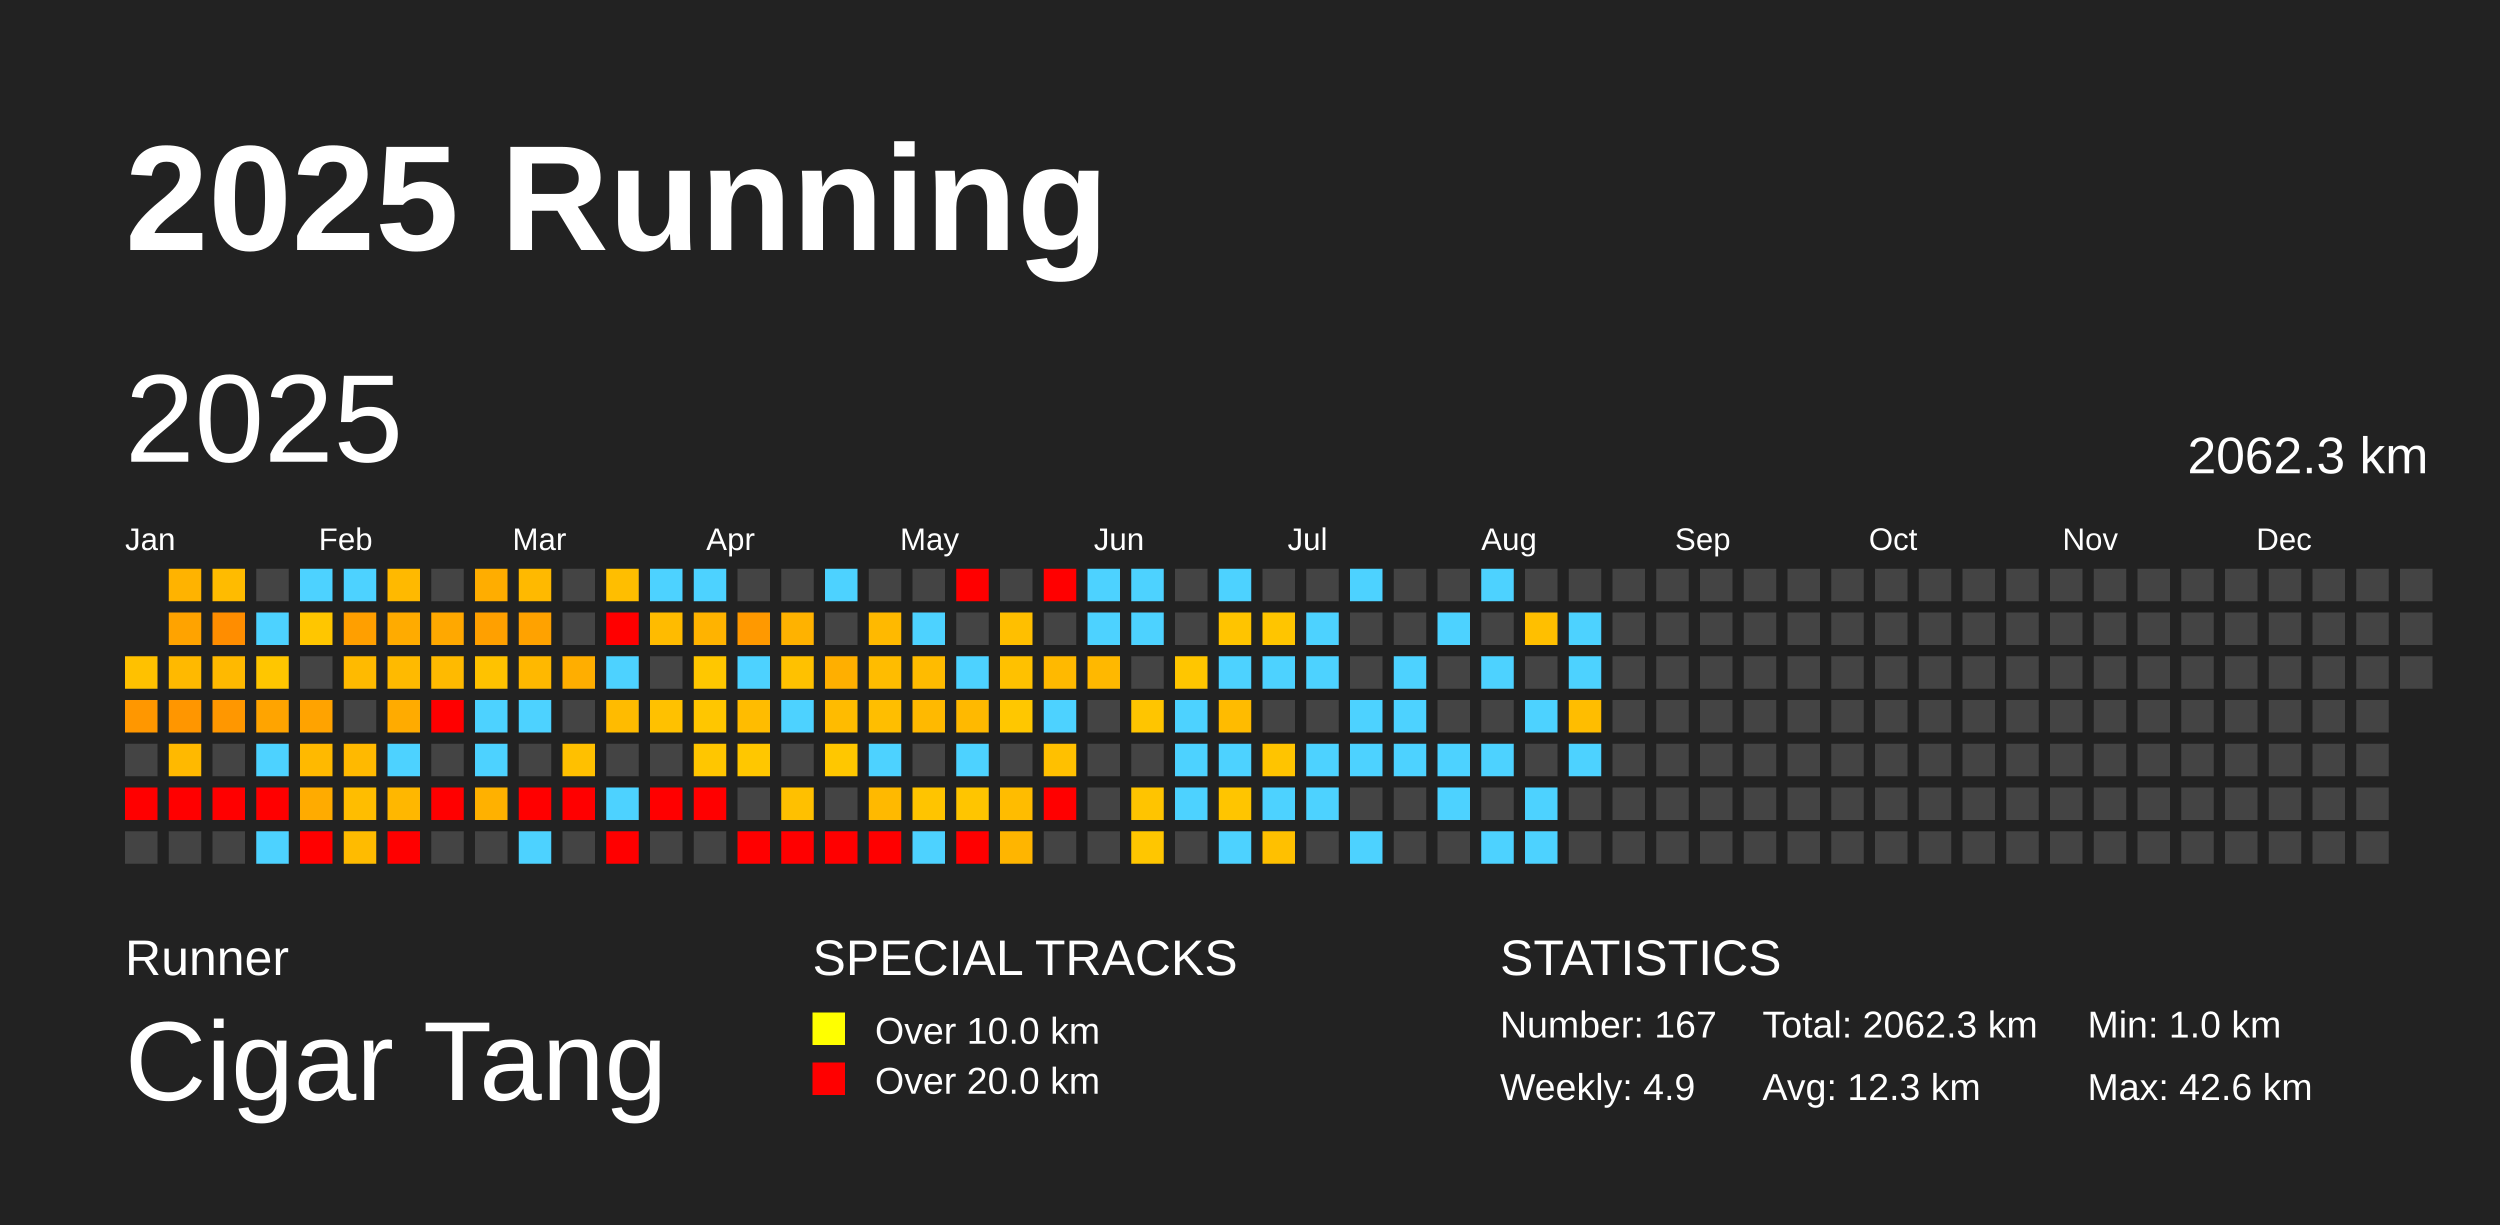
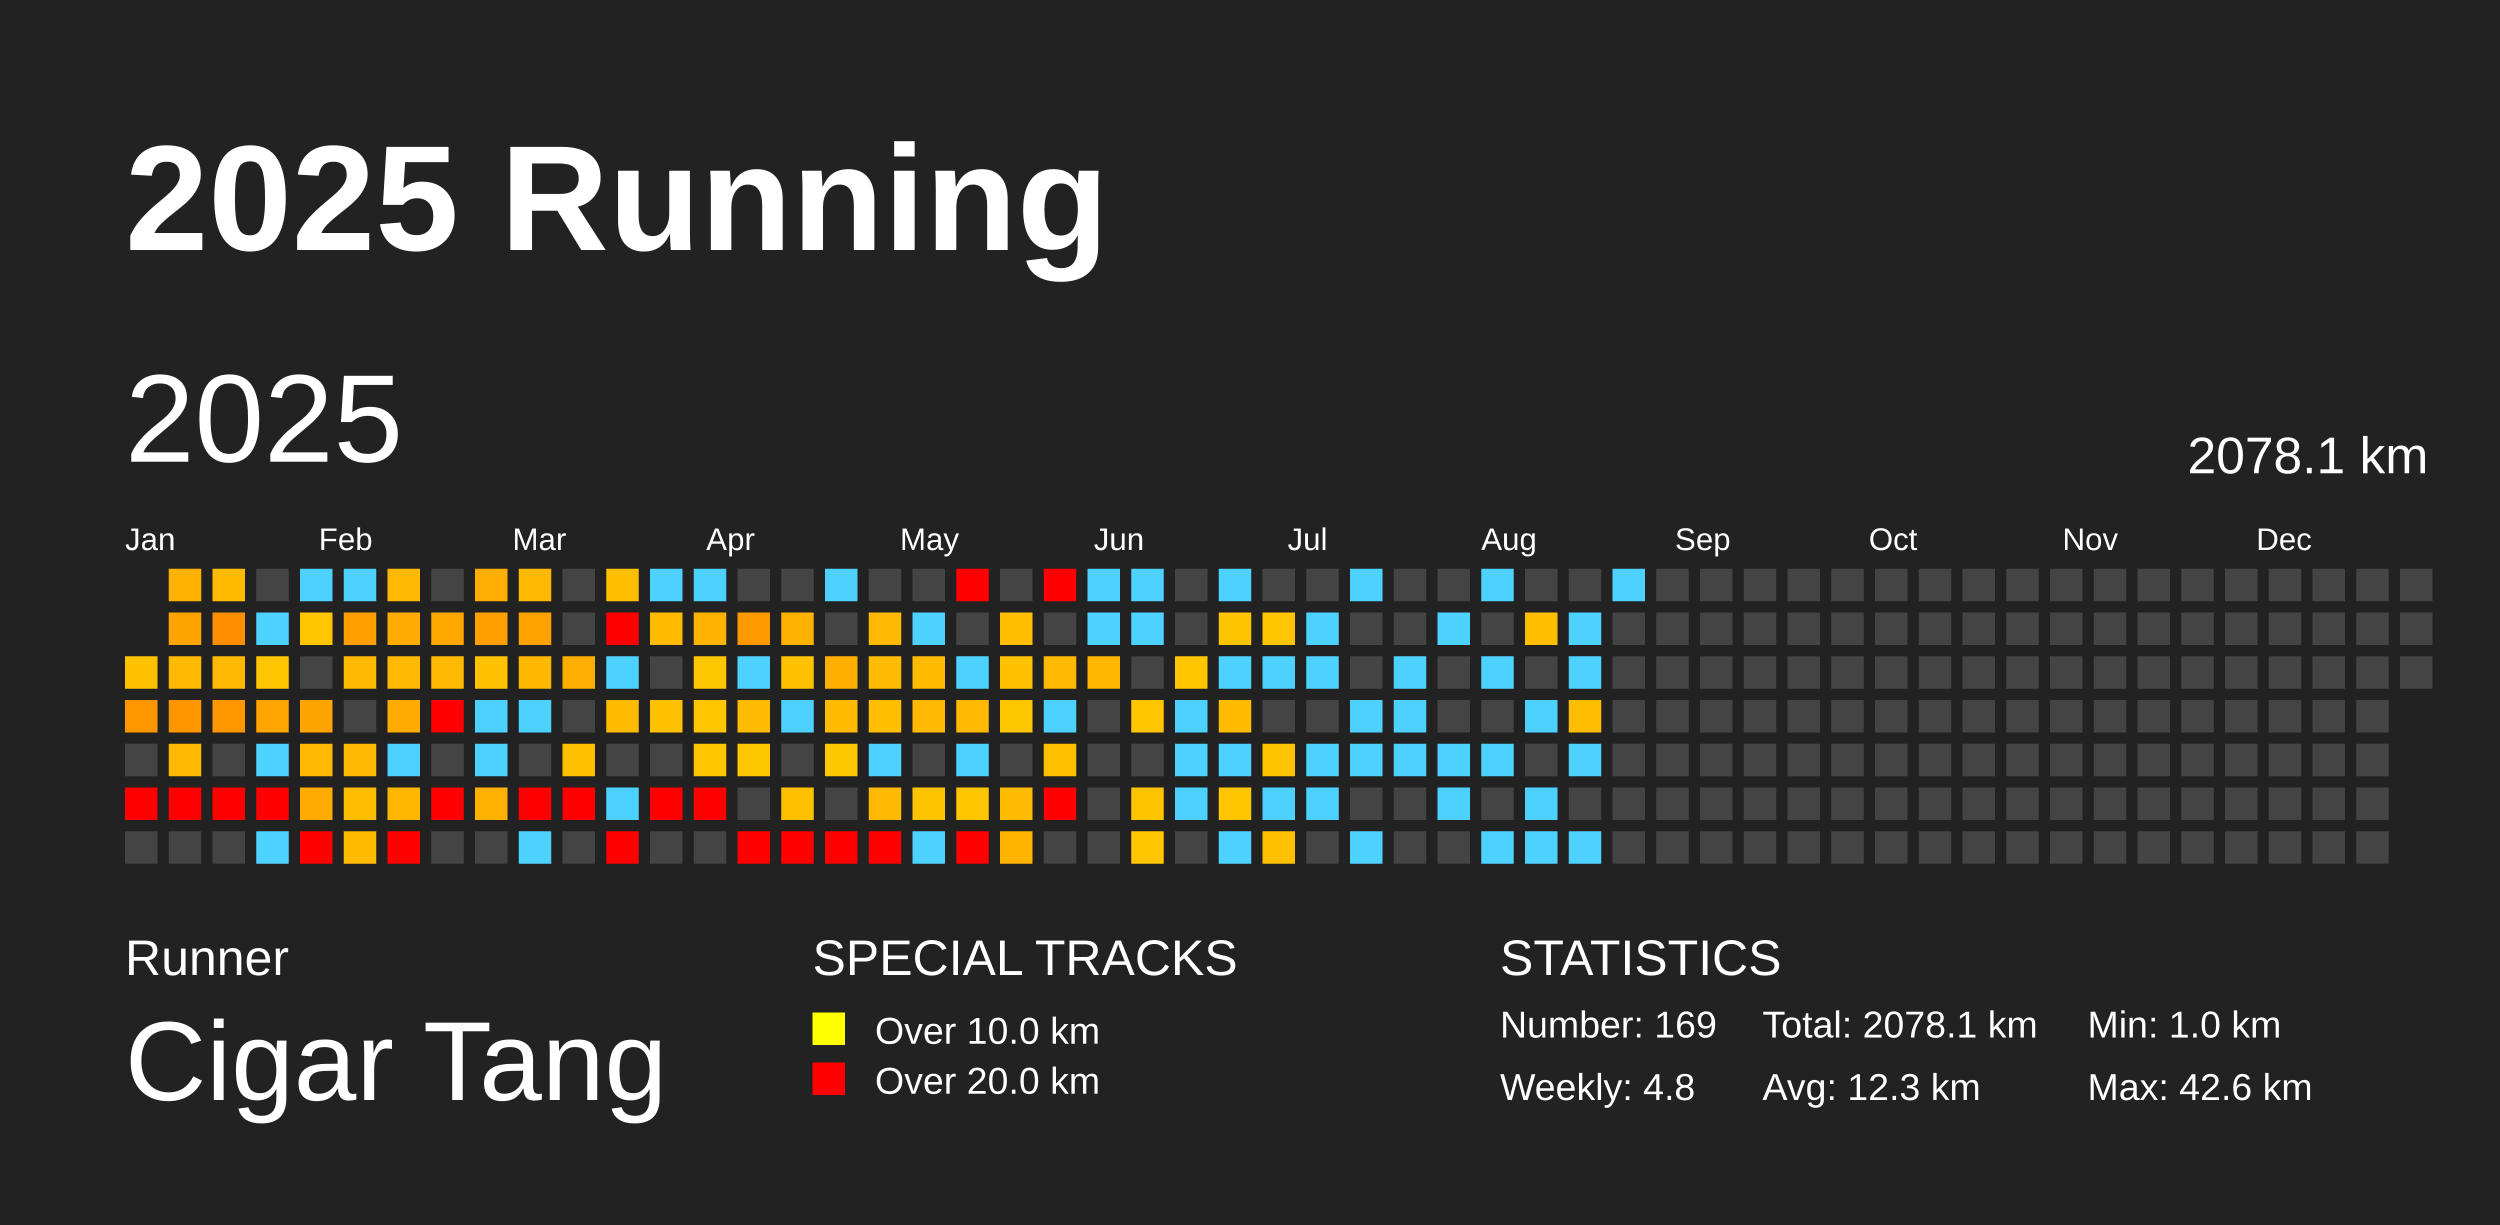
<svg xmlns="http://www.w3.org/2000/svg" baseProfile="full" height="98mm" version="1.1" viewBox="0,0,200,98" width="200mm">
  <defs />
  <rect fill="#222222" height="98" width="200" x="0" y="0" />
  <text fill="#FFFFFF" style="font-size:12px; font-family:Arial; font-weight:bold;" x="10" y="20">2025 Running</text>
  <text fill="#FFFFFF" style="font-size:4px; font-family:Arial" x="10" y="78">Runner</text>
  <text fill="#FFFFFF" style="font-size:9px; font-family:Arial" x="10" y="88">Cigar Tang</text>
  <text fill="#FFFFFF" style="font-size:4px; font-family:Arial" x="65" y="78">SPECIAL TRACKS</text>
  <rect fill="yellow" height="2.6" width="2.6" x="65" y="81" />
  <text fill="#FFFFFF" style="font-size:3px; font-family:Arial" x="70" y="83.5">Over 10.0 km</text>
  <rect fill="red" height="2.6" width="2.6" x="65" y="85" />
  <text fill="#FFFFFF" style="font-size:3px; font-family:Arial" x="70" y="87.5">Over 20.0 km</text>
  <text fill="#FFFFFF" style="font-size:4px; font-family:Arial" x="120" y="78">STATISTICS</text>
-   <text fill="#FFFFFF" style="font-size:3px; font-family:Arial" x="120" y="83">Number: 167</text>
-   <text fill="#FFFFFF" style="font-size:3px; font-family:Arial" x="120" y="88">Weekly: 4.9</text>
-   <text fill="#FFFFFF" style="font-size:3px; font-family:Arial" x="141" y="83">Total: 2062.3 km</text>
+   <text fill="#FFFFFF" style="font-size:3px; font-family:Arial" x="120" y="83">Number: 169</text>
+   <text fill="#FFFFFF" style="font-size:3px; font-family:Arial" x="120" y="88">Weekly: 4.8</text>
+   <text fill="#FFFFFF" style="font-size:3px; font-family:Arial" x="141" y="83">Total: 2078.1 km</text>
  <text fill="#FFFFFF" style="font-size:3px; font-family:Arial" x="141" y="88">Avg: 12.3 km</text>
  <text fill="#FFFFFF" style="font-size:3px; font-family:Arial" x="167" y="83">Min: 1.0 km</text>
  <text fill="#FFFFFF" style="font-size:3px; font-family:Arial" x="167" y="88">Max: 42.6 km</text>
  <text dominant-baseline="hanging" fill="#FFFFFF" style="font-size:10.0px; font-family:Arial;" x="10" y="30">2025</text>
-   <text dominant-baseline="hanging" fill="#FFFFFF" style="font-size:4.125px; font-family:Arial;" x="175" y="35">2062.3 km</text>
+   <text dominant-baseline="hanging" fill="#FFFFFF" style="font-size:4.125px; font-family:Arial;" x="175" y="35">2078.1 km</text>
  <text fill="#FFFFFF" style="font-size:2.5px; font-family:Arial" x="10.0" y="44">Jan</text>
  <text fill="#FFFFFF" style="font-size:2.5px; font-family:Arial" x="25.5" y="44">Feb</text>
  <text fill="#FFFFFF" style="font-size:2.5px; font-family:Arial" x="41.0" y="44">Mar</text>
  <text fill="#FFFFFF" style="font-size:2.5px; font-family:Arial" x="56.5" y="44">Apr</text>
  <text fill="#FFFFFF" style="font-size:2.5px; font-family:Arial" x="72.0" y="44">May</text>
  <text fill="#FFFFFF" style="font-size:2.5px; font-family:Arial" x="87.5" y="44">Jun</text>
  <text fill="#FFFFFF" style="font-size:2.5px; font-family:Arial" x="103.0" y="44">Jul</text>
  <text fill="#FFFFFF" style="font-size:2.5px; font-family:Arial" x="118.5" y="44">Aug</text>
  <text fill="#FFFFFF" style="font-size:2.5px; font-family:Arial" x="134.0" y="44">Sep</text>
  <text fill="#FFFFFF" style="font-size:2.5px; font-family:Arial" x="149.5" y="44">Oct</text>
  <text fill="#FFFFFF" style="font-size:2.5px; font-family:Arial" x="165.0" y="44">Nov</text>
  <text fill="#FFFFFF" style="font-size:2.5px; font-family:Arial" x="180.5" y="44">Dec</text>
  <rect fill="#ffc100" height="2.6" width="2.6" x="10.0" y="52.5" />
  <rect fill="#ff9700" height="2.6" width="2.6" x="10.0" y="56.0" />
  <rect fill="#444444" height="2.6" width="2.6" x="10.0" y="59.5" />
  <rect fill="red" height="2.6" width="2.6" x="10.0" y="63.0" />
  <rect fill="#444444" height="2.6" width="2.6" x="10.0" y="66.5" />
  <rect fill="#ffb300" height="2.6" width="2.6" x="13.5" y="45.5" />
  <rect fill="#ffa300" height="2.6" width="2.6" x="13.5" y="49.0" />
  <rect fill="#ffb900" height="2.6" width="2.6" x="13.5" y="52.5" />
  <rect fill="#ff9600" height="2.6" width="2.6" x="13.5" y="56.0" />
  <rect fill="#ffb900" height="2.6" width="2.6" x="13.5" y="59.5" />
  <rect fill="red" height="2.6" width="2.6" x="13.5" y="63.0" />
  <rect fill="#444444" height="2.6" width="2.6" x="13.5" y="66.5" />
  <rect fill="#ffbb00" height="2.6" width="2.6" x="17.0" y="45.5" />
  <rect fill="#ff8d00" height="2.6" width="2.6" x="17.0" y="49.0" />
  <rect fill="#ffb900" height="2.6" width="2.6" x="17.0" y="52.5" />
  <rect fill="#ff9700" height="2.6" width="2.6" x="17.0" y="56.0" />
  <rect fill="#444444" height="2.6" width="2.6" x="17.0" y="59.5" />
  <rect fill="red" height="2.6" width="2.6" x="17.0" y="63.0" />
  <rect fill="#444444" height="2.6" width="2.6" x="17.0" y="66.5" />
  <rect fill="#444444" height="2.6" width="2.6" x="20.5" y="45.5" />
  <rect fill="#4dd2ff" height="2.6" width="2.6" x="20.5" y="49.0" />
  <rect fill="#ffc600" height="2.6" width="2.6" x="20.5" y="52.5" />
  <rect fill="#ffa400" height="2.6" width="2.6" x="20.5" y="56.0" />
  <rect fill="#4dd2ff" height="2.6" width="2.6" x="20.5" y="59.5" />
  <rect fill="red" height="2.6" width="2.6" x="20.5" y="63.0" />
  <rect fill="#4dd2ff" height="2.6" width="2.6" x="20.5" y="66.5" />
  <rect fill="#4dd2ff" height="2.6" width="2.6" x="24.0" y="45.5" />
  <rect fill="#ffc600" height="2.6" width="2.6" x="24.0" y="49.0" />
  <rect fill="#444444" height="2.6" width="2.6" x="24.0" y="52.5" />
  <rect fill="#ffa300" height="2.6" width="2.6" x="24.0" y="56.0" />
  <rect fill="#ffb900" height="2.6" width="2.6" x="24.0" y="59.5" />
  <rect fill="#ffab00" height="2.6" width="2.6" x="24.0" y="63.0" />
  <rect fill="red" height="2.6" width="2.6" x="24.0" y="66.5" />
  <rect fill="#4dd2ff" height="2.6" width="2.6" x="27.5" y="45.5" />
  <rect fill="#ff9f00" height="2.6" width="2.6" x="27.5" y="49.0" />
  <rect fill="#ffba00" height="2.6" width="2.6" x="27.5" y="52.5" />
  <rect fill="#444444" height="2.6" width="2.6" x="27.5" y="56.0" />
  <rect fill="#ffb900" height="2.6" width="2.6" x="27.5" y="59.5" />
  <rect fill="#ffbd00" height="2.6" width="2.6" x="27.5" y="63.0" />
  <rect fill="#ffbb00" height="2.6" width="2.6" x="27.5" y="66.5" />
  <rect fill="#ffb900" height="2.6" width="2.6" x="31.0" y="45.5" />
  <rect fill="#ffab00" height="2.6" width="2.6" x="31.0" y="49.0" />
  <rect fill="#ffba00" height="2.6" width="2.6" x="31.0" y="52.5" />
  <rect fill="#ffab00" height="2.6" width="2.6" x="31.0" y="56.0" />
  <rect fill="#4dd2ff" height="2.6" width="2.6" x="31.0" y="59.5" />
  <rect fill="#ffb700" height="2.6" width="2.6" x="31.0" y="63.0" />
  <rect fill="red" height="2.6" width="2.6" x="31.0" y="66.5" />
  <rect fill="#444444" height="2.6" width="2.6" x="34.5" y="45.5" />
  <rect fill="#ffa800" height="2.6" width="2.6" x="34.5" y="49.0" />
  <rect fill="#ffba00" height="2.6" width="2.6" x="34.5" y="52.5" />
  <rect fill="red" height="2.6" width="2.6" x="34.5" y="56.0" />
  <rect fill="#444444" height="2.6" width="2.6" x="34.5" y="59.5" />
  <rect fill="red" height="2.6" width="2.6" x="34.5" y="63.0" />
  <rect fill="#444444" height="2.6" width="2.6" x="34.5" y="66.5" />
  <rect fill="#ffad00" height="2.6" width="2.6" x="38.0" y="45.5" />
  <rect fill="#ffa000" height="2.6" width="2.6" x="38.0" y="49.0" />
  <rect fill="#ffc200" height="2.6" width="2.6" x="38.0" y="52.5" />
  <rect fill="#4dd2ff" height="2.6" width="2.6" x="38.0" y="56.0" />
  <rect fill="#4dd2ff" height="2.6" width="2.6" x="38.0" y="59.5" />
  <rect fill="#ffb100" height="2.6" width="2.6" x="38.0" y="63.0" />
  <rect fill="#444444" height="2.6" width="2.6" x="38.0" y="66.5" />
  <rect fill="#ffb900" height="2.6" width="2.6" x="41.5" y="45.5" />
  <rect fill="#ffa200" height="2.6" width="2.6" x="41.5" y="49.0" />
  <rect fill="#ffb800" height="2.6" width="2.6" x="41.5" y="52.5" />
  <rect fill="#4dd2ff" height="2.6" width="2.6" x="41.5" y="56.0" />
  <rect fill="#444444" height="2.6" width="2.6" x="41.5" y="59.5" />
  <rect fill="red" height="2.6" width="2.6" x="41.5" y="63.0" />
  <rect fill="#4dd2ff" height="2.6" width="2.6" x="41.5" y="66.5" />
  <rect fill="#444444" height="2.6" width="2.6" x="45.0" y="45.5" />
  <rect fill="#444444" height="2.6" width="2.6" x="45.0" y="49.0" />
  <rect fill="#ffae00" height="2.6" width="2.6" x="45.0" y="52.5" />
  <rect fill="#444444" height="2.6" width="2.6" x="45.0" y="56.0" />
  <rect fill="#ffc000" height="2.6" width="2.6" x="45.0" y="59.5" />
  <rect fill="red" height="2.6" width="2.6" x="45.0" y="63.0" />
  <rect fill="#444444" height="2.6" width="2.6" x="45.0" y="66.5" />
  <rect fill="#ffbe00" height="2.6" width="2.6" x="48.5" y="45.5" />
  <rect fill="red" height="2.6" width="2.6" x="48.5" y="49.0" />
  <rect fill="#4dd2ff" height="2.6" width="2.6" x="48.5" y="52.5" />
  <rect fill="#ffbb00" height="2.6" width="2.6" x="48.5" y="56.0" />
  <rect fill="#444444" height="2.6" width="2.6" x="48.5" y="59.5" />
  <rect fill="#4dd2ff" height="2.6" width="2.6" x="48.5" y="63.0" />
  <rect fill="red" height="2.6" width="2.6" x="48.5" y="66.5" />
  <rect fill="#4dd2ff" height="2.6" width="2.6" x="52.0" y="45.5" />
  <rect fill="#ffbb00" height="2.6" width="2.6" x="52.0" y="49.0" />
  <rect fill="#444444" height="2.6" width="2.6" x="52.0" y="52.5" />
  <rect fill="#ffc100" height="2.6" width="2.6" x="52.0" y="56.0" />
  <rect fill="#444444" height="2.6" width="2.6" x="52.0" y="59.5" />
  <rect fill="red" height="2.6" width="2.6" x="52.0" y="63.0" />
  <rect fill="#444444" height="2.6" width="2.6" x="52.0" y="66.5" />
  <rect fill="#4dd2ff" height="2.6" width="2.6" x="55.5" y="45.5" />
  <rect fill="#ffb300" height="2.6" width="2.6" x="55.5" y="49.0" />
  <rect fill="#ffc700" height="2.6" width="2.6" x="55.5" y="52.5" />
  <rect fill="#ffc600" height="2.6" width="2.6" x="55.5" y="56.0" />
  <rect fill="#ffc600" height="2.6" width="2.6" x="55.5" y="59.5" />
  <rect fill="red" height="2.6" width="2.6" x="55.5" y="63.0" />
  <rect fill="#444444" height="2.6" width="2.6" x="55.5" y="66.5" />
  <rect fill="#444444" height="2.6" width="2.6" x="59.0" y="45.5" />
  <rect fill="#ff9900" height="2.6" width="2.6" x="59.0" y="49.0" />
  <rect fill="#4dd2ff" height="2.6" width="2.6" x="59.0" y="52.5" />
  <rect fill="#ffbc00" height="2.6" width="2.6" x="59.0" y="56.0" />
  <rect fill="#ffc700" height="2.6" width="2.6" x="59.0" y="59.5" />
  <rect fill="#444444" height="2.6" width="2.6" x="59.0" y="63.0" />
  <rect fill="red" height="2.6" width="2.6" x="59.0" y="66.5" />
  <rect fill="#444444" height="2.6" width="2.6" x="62.5" y="45.5" />
  <rect fill="#ffb200" height="2.6" width="2.6" x="62.5" y="49.0" />
  <rect fill="#ffc100" height="2.6" width="2.6" x="62.5" y="52.5" />
  <rect fill="#4dd2ff" height="2.6" width="2.6" x="62.5" y="56.0" />
  <rect fill="#444444" height="2.6" width="2.6" x="62.5" y="59.5" />
  <rect fill="#ffc000" height="2.6" width="2.6" x="62.5" y="63.0" />
  <rect fill="red" height="2.6" width="2.6" x="62.5" y="66.5" />
  <rect fill="#4dd2ff" height="2.6" width="2.6" x="66.0" y="45.5" />
  <rect fill="#444444" height="2.6" width="2.6" x="66.0" y="49.0" />
  <rect fill="#ffaf00" height="2.6" width="2.6" x="66.0" y="52.5" />
  <rect fill="#ffbb00" height="2.6" width="2.6" x="66.0" y="56.0" />
  <rect fill="#ffc700" height="2.6" width="2.6" x="66.0" y="59.5" />
  <rect fill="#444444" height="2.6" width="2.6" x="66.0" y="63.0" />
  <rect fill="red" height="2.6" width="2.6" x="66.0" y="66.5" />
  <rect fill="#444444" height="2.6" width="2.6" x="69.5" y="45.5" />
  <rect fill="#ffb900" height="2.6" width="2.6" x="69.5" y="49.0" />
  <rect fill="#ffbc00" height="2.6" width="2.6" x="69.5" y="52.5" />
  <rect fill="#ffbe00" height="2.6" width="2.6" x="69.5" y="56.0" />
  <rect fill="#4dd2ff" height="2.6" width="2.6" x="69.5" y="59.5" />
  <rect fill="#ffb900" height="2.6" width="2.6" x="69.5" y="63.0" />
  <rect fill="red" height="2.6" width="2.6" x="69.5" y="66.5" />
  <rect fill="#444444" height="2.6" width="2.6" x="73.0" y="45.5" />
  <rect fill="#4dd2ff" height="2.6" width="2.6" x="73.0" y="49.0" />
  <rect fill="#ffbb00" height="2.6" width="2.6" x="73.0" y="52.5" />
  <rect fill="#ffb900" height="2.6" width="2.6" x="73.0" y="56.0" />
  <rect fill="#444444" height="2.6" width="2.6" x="73.0" y="59.5" />
  <rect fill="#ffc400" height="2.6" width="2.6" x="73.0" y="63.0" />
  <rect fill="#4dd2ff" height="2.6" width="2.6" x="73.0" y="66.5" />
  <rect fill="red" height="2.6" width="2.6" x="76.5" y="45.5" />
  <rect fill="#444444" height="2.6" width="2.6" x="76.5" y="49.0" />
  <rect fill="#4dd2ff" height="2.6" width="2.6" x="76.5" y="52.5" />
  <rect fill="#ffb900" height="2.6" width="2.6" x="76.5" y="56.0" />
  <rect fill="#4dd2ff" height="2.6" width="2.6" x="76.5" y="59.5" />
  <rect fill="#ffc500" height="2.6" width="2.6" x="76.5" y="63.0" />
  <rect fill="red" height="2.6" width="2.6" x="76.5" y="66.5" />
  <rect fill="#444444" height="2.6" width="2.6" x="80.0" y="45.5" />
  <rect fill="#ffbf00" height="2.6" width="2.6" x="80.0" y="49.0" />
  <rect fill="#ffc100" height="2.6" width="2.6" x="80.0" y="52.5" />
  <rect fill="#ffc700" height="2.6" width="2.6" x="80.0" y="56.0" />
  <rect fill="#444444" height="2.6" width="2.6" x="80.0" y="59.5" />
  <rect fill="#ffbc00" height="2.6" width="2.6" x="80.0" y="63.0" />
  <rect fill="#ffb500" height="2.6" width="2.6" x="80.0" y="66.5" />
  <rect fill="red" height="2.6" width="2.6" x="83.5" y="45.5" />
  <rect fill="#444444" height="2.6" width="2.6" x="83.5" y="49.0" />
  <rect fill="#ffb900" height="2.6" width="2.6" x="83.5" y="52.5" />
  <rect fill="#4dd2ff" height="2.6" width="2.6" x="83.5" y="56.0" />
  <rect fill="#ffc000" height="2.6" width="2.6" x="83.5" y="59.5" />
  <rect fill="red" height="2.6" width="2.6" x="83.5" y="63.0" />
  <rect fill="#444444" height="2.6" width="2.6" x="83.5" y="66.5" />
  <rect fill="#4dd2ff" height="2.6" width="2.6" x="87.0" y="45.5" />
  <rect fill="#4dd2ff" height="2.6" width="2.6" x="87.0" y="49.0" />
  <rect fill="#ffb800" height="2.6" width="2.6" x="87.0" y="52.5" />
  <rect fill="#444444" height="2.6" width="2.6" x="87.0" y="56.0" />
  <rect fill="#444444" height="2.6" width="2.6" x="87.0" y="59.5" />
  <rect fill="#444444" height="2.6" width="2.6" x="87.0" y="63.0" />
  <rect fill="#444444" height="2.6" width="2.6" x="87.0" y="66.5" />
  <rect fill="#4dd2ff" height="2.6" width="2.6" x="90.5" y="45.5" />
  <rect fill="#4dd2ff" height="2.6" width="2.6" x="90.5" y="49.0" />
  <rect fill="#444444" height="2.6" width="2.6" x="90.5" y="52.5" />
  <rect fill="#ffc500" height="2.6" width="2.6" x="90.5" y="56.0" />
  <rect fill="#444444" height="2.6" width="2.6" x="90.5" y="59.5" />
  <rect fill="#ffc400" height="2.6" width="2.6" x="90.5" y="63.0" />
  <rect fill="#ffc600" height="2.6" width="2.6" x="90.5" y="66.5" />
  <rect fill="#444444" height="2.6" width="2.6" x="94.0" y="45.5" />
  <rect fill="#444444" height="2.6" width="2.6" x="94.0" y="49.0" />
  <rect fill="#ffc600" height="2.6" width="2.6" x="94.0" y="52.5" />
  <rect fill="#4dd2ff" height="2.6" width="2.6" x="94.0" y="56.0" />
  <rect fill="#4dd2ff" height="2.6" width="2.6" x="94.0" y="59.5" />
  <rect fill="#4dd2ff" height="2.6" width="2.6" x="94.0" y="63.0" />
  <rect fill="#444444" height="2.6" width="2.6" x="94.0" y="66.5" />
  <rect fill="#4dd2ff" height="2.6" width="2.6" x="97.5" y="45.5" />
  <rect fill="#ffc400" height="2.6" width="2.6" x="97.5" y="49.0" />
  <rect fill="#4dd2ff" height="2.6" width="2.6" x="97.5" y="52.5" />
  <rect fill="#ffbb00" height="2.6" width="2.6" x="97.5" y="56.0" />
  <rect fill="#4dd2ff" height="2.6" width="2.6" x="97.5" y="59.5" />
  <rect fill="#ffc500" height="2.6" width="2.6" x="97.5" y="63.0" />
  <rect fill="#4dd2ff" height="2.6" width="2.6" x="97.5" y="66.5" />
  <rect fill="#444444" height="2.6" width="2.6" x="101.0" y="45.5" />
  <rect fill="#ffc500" height="2.6" width="2.6" x="101.0" y="49.0" />
  <rect fill="#4dd2ff" height="2.6" width="2.6" x="101.0" y="52.5" />
  <rect fill="#444444" height="2.6" width="2.6" x="101.0" y="56.0" />
  <rect fill="#ffc400" height="2.6" width="2.6" x="101.0" y="59.5" />
  <rect fill="#4dd2ff" height="2.6" width="2.6" x="101.0" y="63.0" />
  <rect fill="#ffc000" height="2.6" width="2.6" x="101.0" y="66.5" />
  <rect fill="#444444" height="2.6" width="2.6" x="104.5" y="45.5" />
  <rect fill="#4dd2ff" height="2.6" width="2.6" x="104.5" y="49.0" />
  <rect fill="#4dd2ff" height="2.6" width="2.6" x="104.5" y="52.5" />
  <rect fill="#444444" height="2.6" width="2.6" x="104.5" y="56.0" />
  <rect fill="#4dd2ff" height="2.6" width="2.6" x="104.5" y="59.5" />
  <rect fill="#4dd2ff" height="2.6" width="2.6" x="104.5" y="63.0" />
  <rect fill="#444444" height="2.6" width="2.6" x="104.5" y="66.5" />
  <rect fill="#4dd2ff" height="2.6" width="2.6" x="108.0" y="45.5" />
  <rect fill="#444444" height="2.6" width="2.6" x="108.0" y="49.0" />
  <rect fill="#444444" height="2.6" width="2.6" x="108.0" y="52.5" />
  <rect fill="#4dd2ff" height="2.6" width="2.6" x="108.0" y="56.0" />
  <rect fill="#4dd2ff" height="2.6" width="2.6" x="108.0" y="59.5" />
  <rect fill="#444444" height="2.6" width="2.6" x="108.0" y="63.0" />
  <rect fill="#4dd2ff" height="2.6" width="2.6" x="108.0" y="66.5" />
  <rect fill="#444444" height="2.6" width="2.6" x="111.5" y="45.5" />
  <rect fill="#444444" height="2.6" width="2.6" x="111.5" y="49.0" />
  <rect fill="#4dd2ff" height="2.6" width="2.6" x="111.5" y="52.5" />
  <rect fill="#4dd2ff" height="2.6" width="2.6" x="111.5" y="56.0" />
  <rect fill="#4dd2ff" height="2.6" width="2.6" x="111.5" y="59.5" />
  <rect fill="#444444" height="2.6" width="2.6" x="111.5" y="63.0" />
  <rect fill="#444444" height="2.6" width="2.6" x="111.5" y="66.5" />
  <rect fill="#444444" height="2.6" width="2.6" x="115.0" y="45.5" />
  <rect fill="#4dd2ff" height="2.6" width="2.6" x="115.0" y="49.0" />
  <rect fill="#444444" height="2.6" width="2.6" x="115.0" y="52.5" />
  <rect fill="#444444" height="2.6" width="2.6" x="115.0" y="56.0" />
  <rect fill="#4dd2ff" height="2.6" width="2.6" x="115.0" y="59.5" />
  <rect fill="#4dd2ff" height="2.6" width="2.6" x="115.0" y="63.0" />
  <rect fill="#444444" height="2.6" width="2.6" x="115.0" y="66.5" />
  <rect fill="#4dd2ff" height="2.6" width="2.6" x="118.5" y="45.5" />
  <rect fill="#444444" height="2.6" width="2.6" x="118.5" y="49.0" />
  <rect fill="#4dd2ff" height="2.6" width="2.6" x="118.5" y="52.5" />
  <rect fill="#444444" height="2.6" width="2.6" x="118.5" y="56.0" />
  <rect fill="#4dd2ff" height="2.6" width="2.6" x="118.5" y="59.5" />
  <rect fill="#444444" height="2.6" width="2.6" x="118.5" y="63.0" />
  <rect fill="#4dd2ff" height="2.6" width="2.6" x="118.5" y="66.5" />
  <rect fill="#444444" height="2.6" width="2.6" x="122.0" y="45.5" />
  <rect fill="#ffbf00" height="2.6" width="2.6" x="122.0" y="49.0" />
  <rect fill="#444444" height="2.6" width="2.6" x="122.0" y="52.5" />
  <rect fill="#4dd2ff" height="2.6" width="2.6" x="122.0" y="56.0" />
  <rect fill="#444444" height="2.6" width="2.6" x="122.0" y="59.5" />
  <rect fill="#4dd2ff" height="2.6" width="2.6" x="122.0" y="63.0" />
  <rect fill="#4dd2ff" height="2.6" width="2.6" x="122.0" y="66.5" />
  <rect fill="#444444" height="2.6" width="2.6" x="125.5" y="45.5" />
  <rect fill="#4dd2ff" height="2.6" width="2.6" x="125.5" y="49.0" />
  <rect fill="#4dd2ff" height="2.6" width="2.6" x="125.5" y="52.5" />
  <rect fill="#ffbd00" height="2.6" width="2.6" x="125.5" y="56.0" />
  <rect fill="#4dd2ff" height="2.6" width="2.6" x="125.5" y="59.5" />
  <rect fill="#444444" height="2.6" width="2.6" x="125.5" y="63.0" />
-   <rect fill="#444444" height="2.6" width="2.6" x="125.5" y="66.5" />
-   <rect fill="#444444" height="2.6" width="2.6" x="129.0" y="45.5" />
+   <rect fill="#4dd2ff" height="2.6" width="2.6" x="125.5" y="66.5" />
+   <rect fill="#4dd2ff" height="2.6" width="2.6" x="129.0" y="45.5" />
  <rect fill="#444444" height="2.6" width="2.6" x="129.0" y="49.0" />
  <rect fill="#444444" height="2.6" width="2.6" x="129.0" y="52.5" />
  <rect fill="#444444" height="2.6" width="2.6" x="129.0" y="56.0" />
  <rect fill="#444444" height="2.6" width="2.6" x="129.0" y="59.5" />
  <rect fill="#444444" height="2.6" width="2.6" x="129.0" y="63.0" />
  <rect fill="#444444" height="2.6" width="2.6" x="129.0" y="66.5" />
  <rect fill="#444444" height="2.6" width="2.6" x="132.5" y="45.5" />
  <rect fill="#444444" height="2.6" width="2.6" x="132.5" y="49.0" />
  <rect fill="#444444" height="2.6" width="2.6" x="132.5" y="52.5" />
  <rect fill="#444444" height="2.6" width="2.6" x="132.5" y="56.0" />
  <rect fill="#444444" height="2.6" width="2.6" x="132.5" y="59.5" />
  <rect fill="#444444" height="2.6" width="2.6" x="132.5" y="63.0" />
  <rect fill="#444444" height="2.6" width="2.6" x="132.5" y="66.5" />
  <rect fill="#444444" height="2.6" width="2.6" x="136.0" y="45.5" />
  <rect fill="#444444" height="2.6" width="2.6" x="136.0" y="49.0" />
  <rect fill="#444444" height="2.6" width="2.6" x="136.0" y="52.5" />
  <rect fill="#444444" height="2.6" width="2.6" x="136.0" y="56.0" />
  <rect fill="#444444" height="2.6" width="2.6" x="136.0" y="59.5" />
  <rect fill="#444444" height="2.6" width="2.6" x="136.0" y="63.0" />
  <rect fill="#444444" height="2.6" width="2.6" x="136.0" y="66.5" />
  <rect fill="#444444" height="2.6" width="2.6" x="139.5" y="45.5" />
  <rect fill="#444444" height="2.6" width="2.6" x="139.5" y="49.0" />
  <rect fill="#444444" height="2.6" width="2.6" x="139.5" y="52.5" />
  <rect fill="#444444" height="2.6" width="2.6" x="139.5" y="56.0" />
  <rect fill="#444444" height="2.6" width="2.6" x="139.5" y="59.5" />
  <rect fill="#444444" height="2.6" width="2.6" x="139.5" y="63.0" />
  <rect fill="#444444" height="2.6" width="2.6" x="139.5" y="66.5" />
  <rect fill="#444444" height="2.6" width="2.6" x="143.0" y="45.5" />
  <rect fill="#444444" height="2.6" width="2.6" x="143.0" y="49.0" />
  <rect fill="#444444" height="2.6" width="2.6" x="143.0" y="52.5" />
  <rect fill="#444444" height="2.6" width="2.6" x="143.0" y="56.0" />
  <rect fill="#444444" height="2.6" width="2.6" x="143.0" y="59.5" />
  <rect fill="#444444" height="2.6" width="2.6" x="143.0" y="63.0" />
  <rect fill="#444444" height="2.6" width="2.6" x="143.0" y="66.5" />
  <rect fill="#444444" height="2.6" width="2.6" x="146.5" y="45.5" />
  <rect fill="#444444" height="2.6" width="2.6" x="146.5" y="49.0" />
  <rect fill="#444444" height="2.6" width="2.6" x="146.5" y="52.5" />
  <rect fill="#444444" height="2.6" width="2.6" x="146.5" y="56.0" />
  <rect fill="#444444" height="2.6" width="2.6" x="146.5" y="59.5" />
  <rect fill="#444444" height="2.6" width="2.6" x="146.5" y="63.0" />
  <rect fill="#444444" height="2.6" width="2.6" x="146.5" y="66.5" />
  <rect fill="#444444" height="2.6" width="2.6" x="150.0" y="45.5" />
  <rect fill="#444444" height="2.6" width="2.6" x="150.0" y="49.0" />
  <rect fill="#444444" height="2.6" width="2.6" x="150.0" y="52.5" />
  <rect fill="#444444" height="2.6" width="2.6" x="150.0" y="56.0" />
  <rect fill="#444444" height="2.6" width="2.6" x="150.0" y="59.5" />
  <rect fill="#444444" height="2.6" width="2.6" x="150.0" y="63.0" />
  <rect fill="#444444" height="2.6" width="2.6" x="150.0" y="66.5" />
  <rect fill="#444444" height="2.6" width="2.6" x="153.5" y="45.5" />
  <rect fill="#444444" height="2.6" width="2.6" x="153.5" y="49.0" />
  <rect fill="#444444" height="2.6" width="2.6" x="153.5" y="52.5" />
  <rect fill="#444444" height="2.6" width="2.6" x="153.5" y="56.0" />
  <rect fill="#444444" height="2.6" width="2.6" x="153.5" y="59.5" />
  <rect fill="#444444" height="2.6" width="2.6" x="153.5" y="63.0" />
  <rect fill="#444444" height="2.6" width="2.6" x="153.5" y="66.5" />
  <rect fill="#444444" height="2.6" width="2.6" x="157.0" y="45.5" />
  <rect fill="#444444" height="2.6" width="2.6" x="157.0" y="49.0" />
  <rect fill="#444444" height="2.6" width="2.6" x="157.0" y="52.5" />
  <rect fill="#444444" height="2.6" width="2.6" x="157.0" y="56.0" />
  <rect fill="#444444" height="2.6" width="2.6" x="157.0" y="59.5" />
  <rect fill="#444444" height="2.6" width="2.6" x="157.0" y="63.0" />
  <rect fill="#444444" height="2.6" width="2.6" x="157.0" y="66.5" />
  <rect fill="#444444" height="2.6" width="2.6" x="160.5" y="45.5" />
  <rect fill="#444444" height="2.6" width="2.6" x="160.5" y="49.0" />
  <rect fill="#444444" height="2.6" width="2.6" x="160.5" y="52.5" />
  <rect fill="#444444" height="2.6" width="2.6" x="160.5" y="56.0" />
  <rect fill="#444444" height="2.6" width="2.6" x="160.5" y="59.5" />
  <rect fill="#444444" height="2.6" width="2.6" x="160.5" y="63.0" />
  <rect fill="#444444" height="2.6" width="2.6" x="160.5" y="66.5" />
  <rect fill="#444444" height="2.6" width="2.6" x="164.0" y="45.5" />
  <rect fill="#444444" height="2.6" width="2.6" x="164.0" y="49.0" />
  <rect fill="#444444" height="2.6" width="2.6" x="164.0" y="52.5" />
  <rect fill="#444444" height="2.6" width="2.6" x="164.0" y="56.0" />
  <rect fill="#444444" height="2.6" width="2.6" x="164.0" y="59.5" />
  <rect fill="#444444" height="2.6" width="2.6" x="164.0" y="63.0" />
  <rect fill="#444444" height="2.6" width="2.6" x="164.0" y="66.5" />
  <rect fill="#444444" height="2.6" width="2.6" x="167.5" y="45.5" />
  <rect fill="#444444" height="2.6" width="2.6" x="167.5" y="49.0" />
  <rect fill="#444444" height="2.6" width="2.6" x="167.5" y="52.5" />
  <rect fill="#444444" height="2.6" width="2.6" x="167.5" y="56.0" />
  <rect fill="#444444" height="2.6" width="2.6" x="167.5" y="59.5" />
  <rect fill="#444444" height="2.6" width="2.6" x="167.5" y="63.0" />
  <rect fill="#444444" height="2.6" width="2.6" x="167.5" y="66.5" />
  <rect fill="#444444" height="2.6" width="2.6" x="171.0" y="45.5" />
  <rect fill="#444444" height="2.6" width="2.6" x="171.0" y="49.0" />
  <rect fill="#444444" height="2.6" width="2.6" x="171.0" y="52.5" />
  <rect fill="#444444" height="2.6" width="2.6" x="171.0" y="56.0" />
  <rect fill="#444444" height="2.6" width="2.6" x="171.0" y="59.5" />
  <rect fill="#444444" height="2.6" width="2.6" x="171.0" y="63.0" />
  <rect fill="#444444" height="2.6" width="2.6" x="171.0" y="66.5" />
  <rect fill="#444444" height="2.6" width="2.6" x="174.5" y="45.5" />
  <rect fill="#444444" height="2.6" width="2.6" x="174.5" y="49.0" />
  <rect fill="#444444" height="2.6" width="2.6" x="174.5" y="52.5" />
  <rect fill="#444444" height="2.6" width="2.6" x="174.5" y="56.0" />
  <rect fill="#444444" height="2.6" width="2.6" x="174.5" y="59.5" />
  <rect fill="#444444" height="2.6" width="2.6" x="174.5" y="63.0" />
  <rect fill="#444444" height="2.6" width="2.6" x="174.5" y="66.5" />
  <rect fill="#444444" height="2.6" width="2.6" x="178.0" y="45.5" />
  <rect fill="#444444" height="2.6" width="2.6" x="178.0" y="49.0" />
  <rect fill="#444444" height="2.6" width="2.6" x="178.0" y="52.5" />
  <rect fill="#444444" height="2.6" width="2.6" x="178.0" y="56.0" />
  <rect fill="#444444" height="2.6" width="2.6" x="178.0" y="59.5" />
  <rect fill="#444444" height="2.6" width="2.6" x="178.0" y="63.0" />
  <rect fill="#444444" height="2.6" width="2.6" x="178.0" y="66.5" />
  <rect fill="#444444" height="2.6" width="2.6" x="181.5" y="45.5" />
  <rect fill="#444444" height="2.6" width="2.6" x="181.5" y="49.0" />
  <rect fill="#444444" height="2.6" width="2.6" x="181.5" y="52.5" />
  <rect fill="#444444" height="2.6" width="2.6" x="181.5" y="56.0" />
  <rect fill="#444444" height="2.6" width="2.6" x="181.5" y="59.5" />
  <rect fill="#444444" height="2.6" width="2.6" x="181.5" y="63.0" />
  <rect fill="#444444" height="2.6" width="2.6" x="181.5" y="66.5" />
  <rect fill="#444444" height="2.6" width="2.6" x="185.0" y="45.5" />
  <rect fill="#444444" height="2.6" width="2.6" x="185.0" y="49.0" />
  <rect fill="#444444" height="2.6" width="2.6" x="185.0" y="52.5" />
  <rect fill="#444444" height="2.6" width="2.6" x="185.0" y="56.0" />
  <rect fill="#444444" height="2.6" width="2.6" x="185.0" y="59.5" />
  <rect fill="#444444" height="2.6" width="2.6" x="185.0" y="63.0" />
  <rect fill="#444444" height="2.6" width="2.6" x="185.0" y="66.5" />
  <rect fill="#444444" height="2.6" width="2.6" x="188.5" y="45.5" />
  <rect fill="#444444" height="2.6" width="2.6" x="188.5" y="49.0" />
  <rect fill="#444444" height="2.6" width="2.6" x="188.5" y="52.5" />
  <rect fill="#444444" height="2.6" width="2.6" x="188.5" y="56.0" />
  <rect fill="#444444" height="2.6" width="2.6" x="188.5" y="59.5" />
  <rect fill="#444444" height="2.6" width="2.6" x="188.5" y="63.0" />
  <rect fill="#444444" height="2.6" width="2.6" x="188.5" y="66.5" />
  <rect fill="#444444" height="2.6" width="2.6" x="192.0" y="45.5" />
  <rect fill="#444444" height="2.6" width="2.6" x="192.0" y="49.0" />
  <rect fill="#444444" height="2.6" width="2.6" x="192.0" y="52.5" />
</svg>
